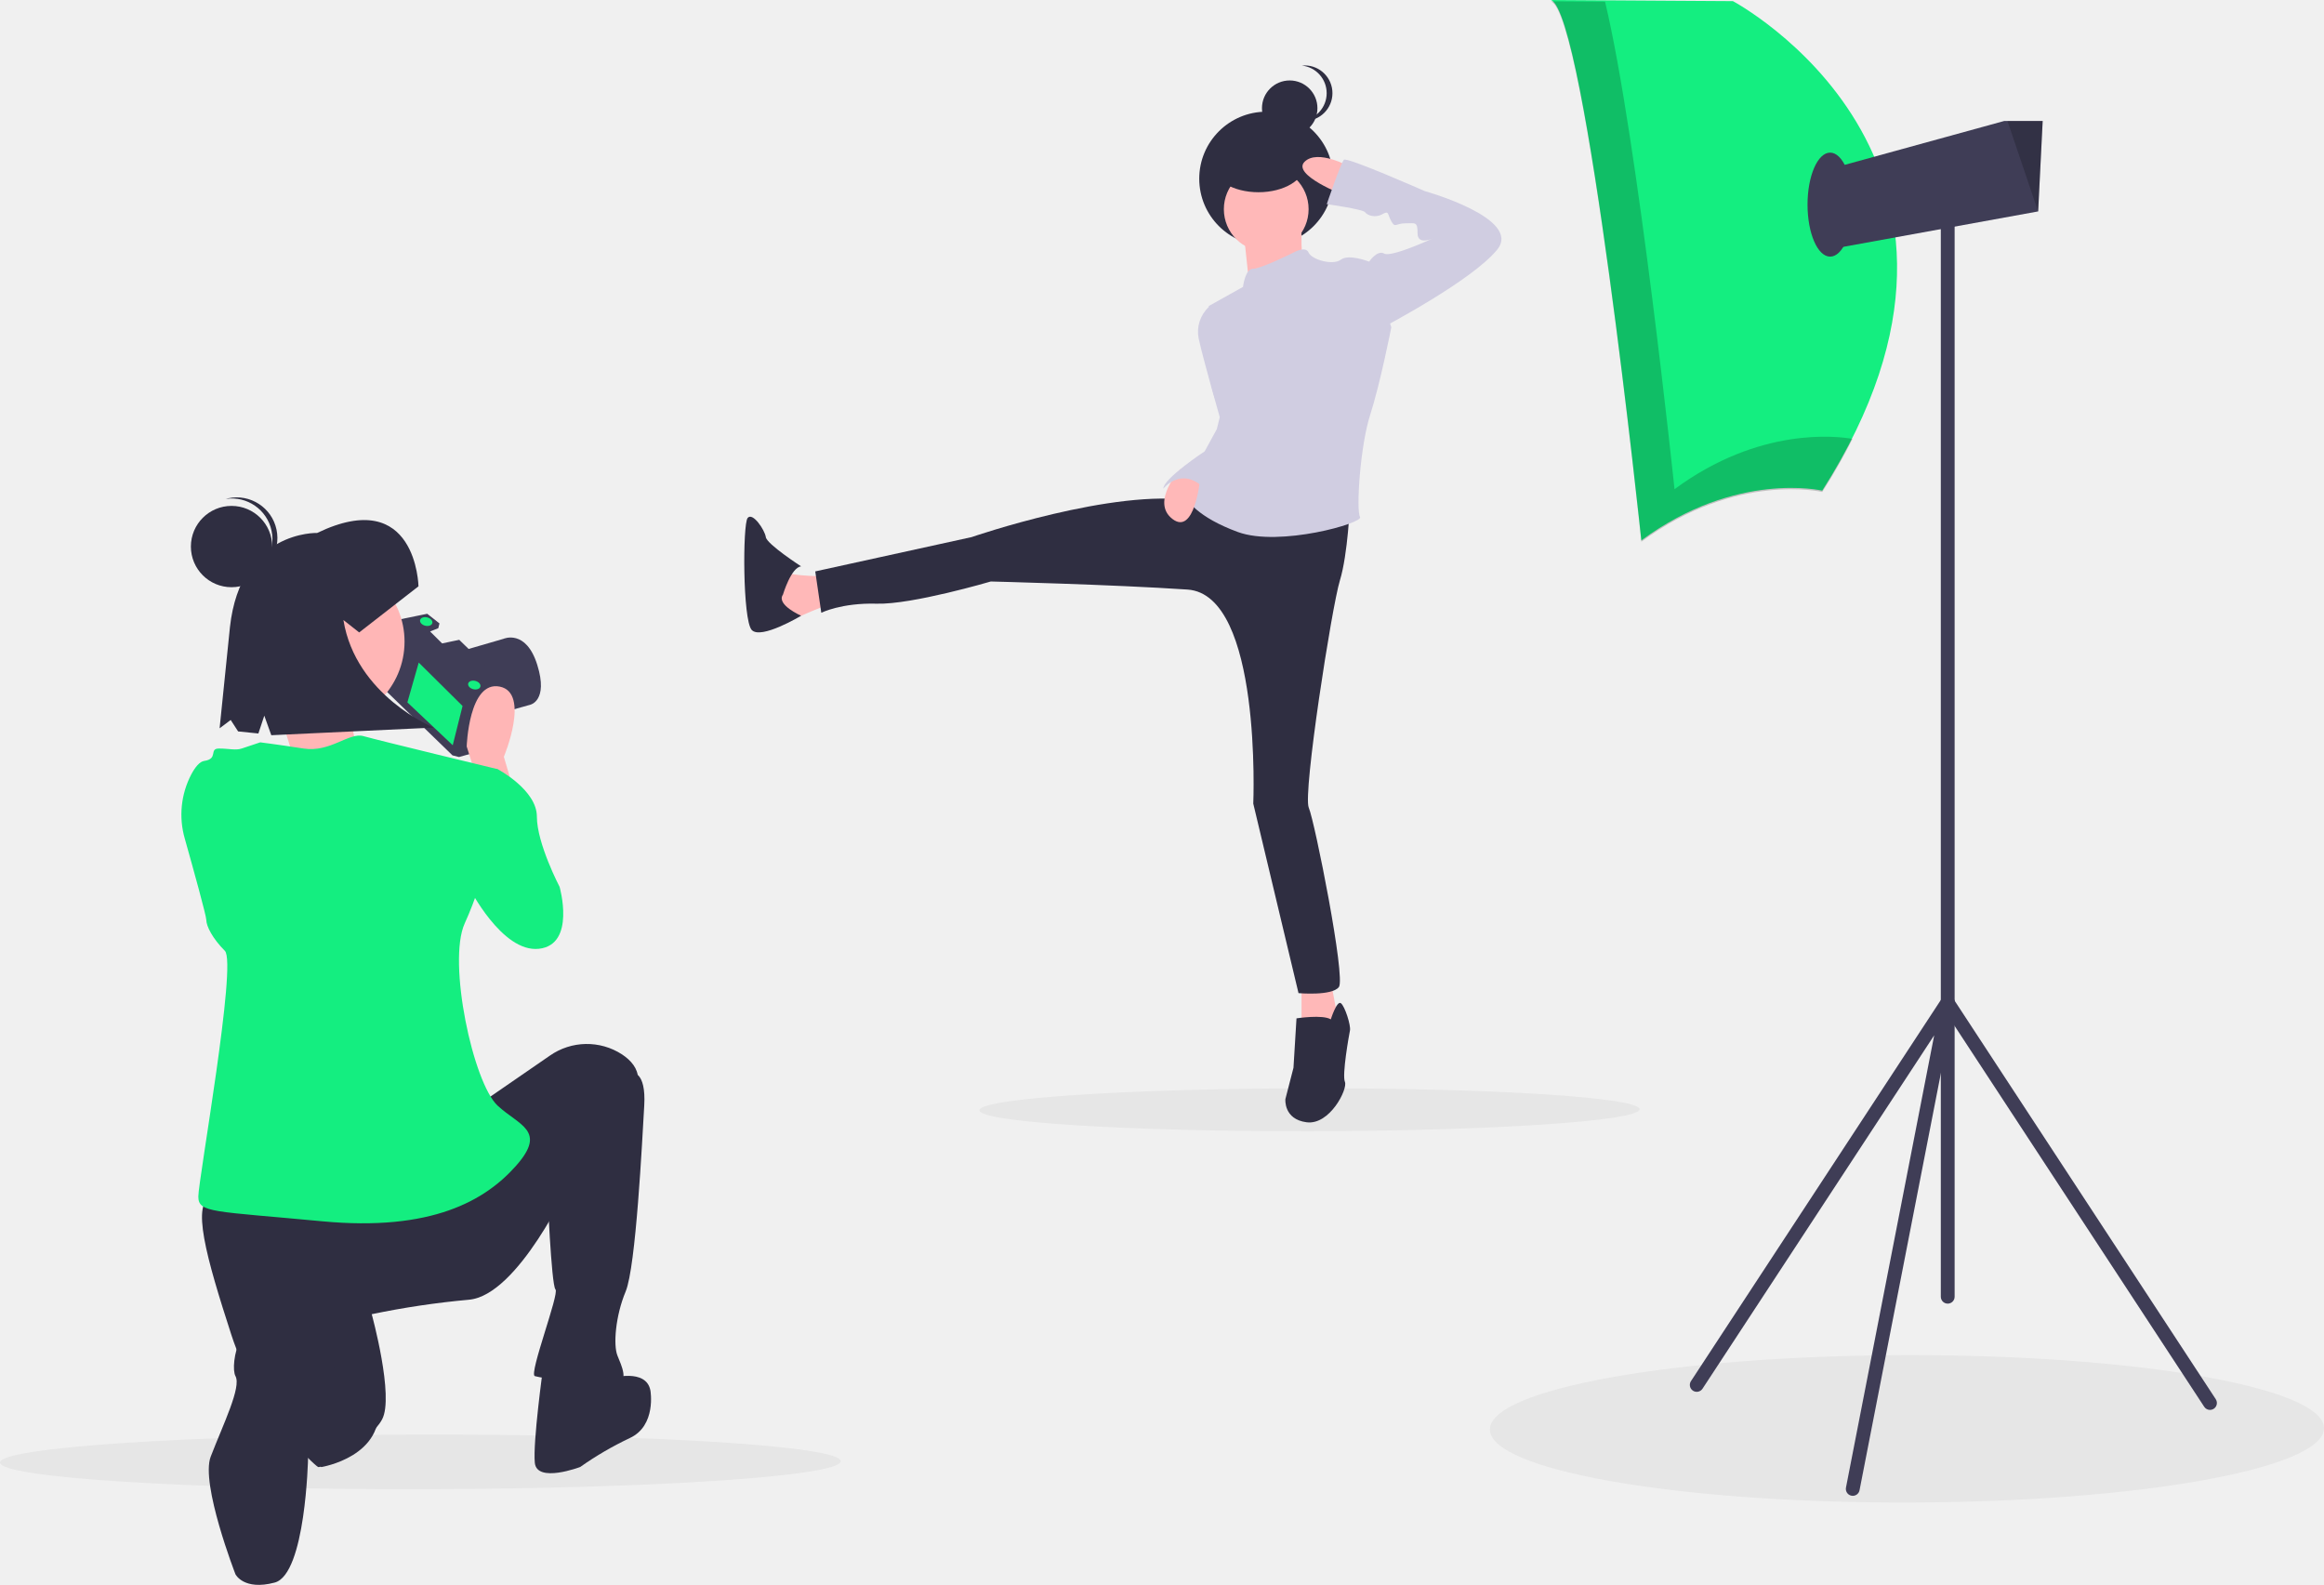
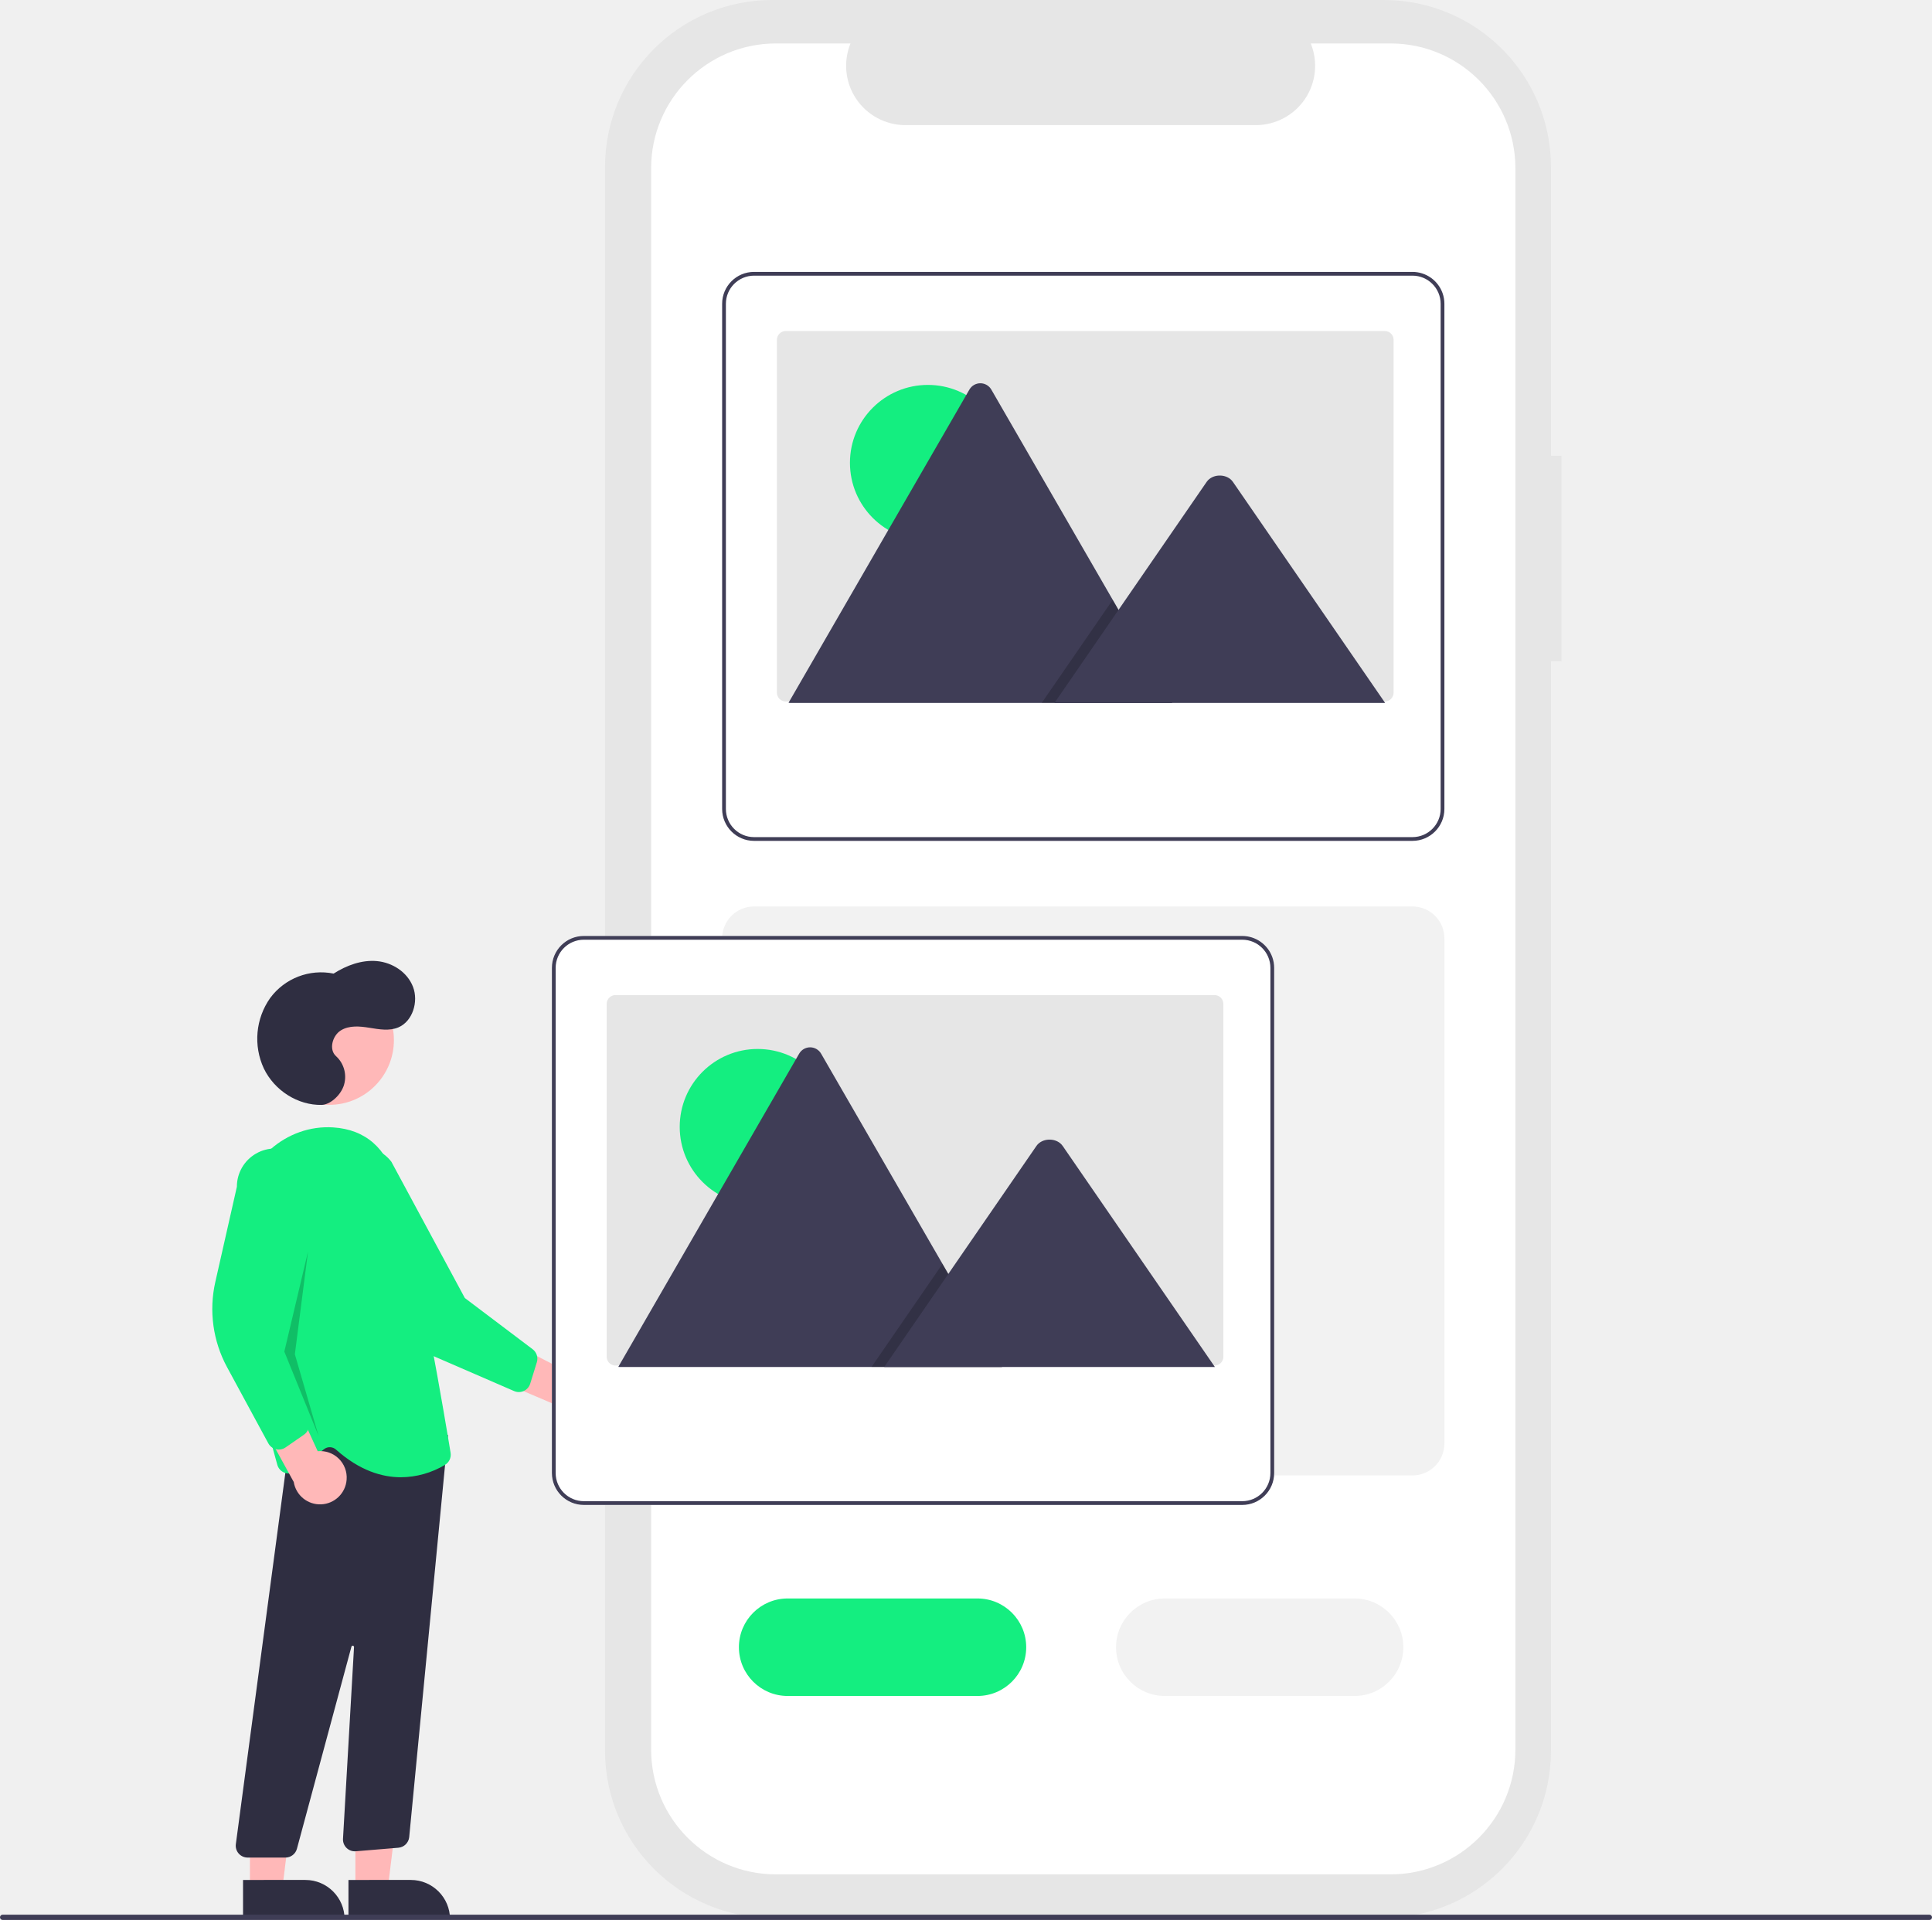
- <svg xmlns="http://www.w3.org/2000/svg" data-name="Layer 1" width="994.405" height="678.133" viewBox="0 0 994.405 678.133">
-   <ellipse cx="282.662" cy="736.435" rx="179.865" ry="11.69" transform="translate(-103.979 -110.4788) rotate(-0.09196)" fill="#e6e6e6" />
-   <ellipse cx="663.127" cy="585.772" rx="141.228" ry="9.179" transform="translate(-103.7366 -109.8683) rotate(-0.09196)" fill="#e6e6e6" />
-   <ellipse cx="918.756" cy="722.299" rx="178.447" ry="31.534" transform="translate(-103.9554 -109.4578) rotate(-0.09196)" fill="#e6e6e6" />
-   <path d="M309.35,418.143l20.253-5.639s7.933-1.584,3.086-17.077-14.461-11.157-14.461-11.157l-17.966,5.22-7.093,2.191,9.98,14.002.837,9.332Z" transform="translate(-102.7973 -110.9334)" fill="#3f3d56" />
-   <polygon points="167.418 266.274 161.064 291.656 193.622 323.209 196.421 323.911 203.888 321.813 210.243 296.433 203.806 289.664 210.385 287.94 196.345 274.31 189.019 275.848 183.142 270.013 187.108 268.428 187.483 266.935 182.678 263.153 167.418 266.274" fill="#3f3d56" />
-   <polygon points="197.922 302.074 193.716 318.87 174.312 300.526 179.171 283.496 197.922 302.074" fill="#14ee80" />
-   <polygon points="167.418 266.274 166.527 269.833 198.902 301.328 201.701 302.029 208.936 300.071 209.334 300.063 210.243 296.433 203.806 289.664 210.385 287.94 196.345 274.31 189.019 275.848 183.142 270.013 187.108 268.428 187.483 266.935 182.678 263.153 167.418 266.274" fill="none" stroke="#3f3d56" stroke-miterlimit="10" />
-   <ellipse cx="285.171" cy="376.886" rx="1.828" ry="2.693" transform="translate(-252.4894 451.0471) rotate(-75.94348)" fill="#14ee80" />
-   <ellipse cx="305.739" cy="404.05" rx="1.828" ry="2.693" transform="translate(-263.2676 491.5655) rotate(-75.94348)" fill="#14ee80" />
-   <path d="M322.806,449.761l-4.417-15.017s11.483-27.383-1.767-30.033-14.133,25.617-14.133,25.617l5.3,16.783Z" transform="translate(-102.7973 -110.9334)" fill="#ffb6b6" />
-   <circle cx="138.008" cy="274.542" r="35.088" fill="#ffb6b6" />
-   <path d="M252.157,410.243s2.064,25.8,7.224,27.864-46.134,16.512-46.134,16.512l15.48-17.544s-6.498-26.832-13.722-33.024Z" transform="translate(-102.7973 -110.9334)" fill="#ffb6b6" />
-   <path d="M301.606,441.811l14.133-1.767s16.783,8.833,16.783,20.317,9.717,30.033,9.717,30.033,7.067,24.733-8.833,26.5S303.373,490.395,303.373,490.395Z" transform="translate(-102.7973 -110.9334)" fill="#14ee80" />
-   <path d="M309.556,582.261l28.492-19.628a27.607,27.607,0,0,1,30.888-.558c3.926,2.617,6.87,6.052,6.87,10.469,0,13.25-29.15,44.167-29.15,44.167S324.573,665.294,303.373,667.061a365.845,365.845,0,0,0-41.517,6.183s9.717,35.333,4.417,45.05-25.617,21.2-27.383,20.317-26.5-23.85-37.1-56.533-17.667-57.417-7.95-59.183S309.556,582.261,309.556,582.261Z" transform="translate(-102.7973 -110.9334)" fill="#2f2e41" />
-   <path d="M373.156,569.894s6.183-.883,5.3,14.133-3.533,68.9-7.95,79.5-5.3,22.967-3.533,27.383,5.3,11.483-.883,12.367-31.8-2.65-34.45-3.533,10.6-35.333,8.833-37.1-3.533-43.283-3.533-43.283Z" transform="translate(-102.7973 -110.9334)" fill="#2f2e41" />
-   <path d="M364.323,700.628s15.017-4.417,16.783,5.3c0,0,2.65,15.017-8.833,20.317a141.909,141.909,0,0,0-21.2,12.367s-18.55,7.067-19.433-1.767,3.533-40.633,3.533-40.633Z" transform="translate(-102.7973 -110.9334)" fill="#2f2e41" />
-   <path d="M264.506,711.227l-28.267-22.967s5.3,28.267-1.767,33.567l-3.228,9.437,9.039,7.394S268.04,734.194,264.506,711.227Z" transform="translate(-102.7973 -110.9334)" fill="#2f2e41" />
-   <path d="M224.756,672.361s18.55,5.3,15.9,23.85-6.048,38.703-6.048,38.703-1.019,49.63-14.269,53.163-16.783-3.533-16.783-3.533-15.062-38.782-10.6-50.35c5.4-14.001,13.182-29.723,10.6-34.45C201.016,695.093,205.323,669.711,224.756,672.361Z" transform="translate(-102.7973 -110.9334)" fill="#2f2e41" />
-   <path d="M214.156,428.561s7.067.883,18.55,2.65,19.433-7.067,25.617-5.3,57.417,14.133,57.417,14.133L311.308,474.019c-1.452,11.136-5.06,21.798-9.681,32.033-7.451,16.503,3.589,68.202,14.112,77.976,9.154,8.501,21.2,10.6,7.95,25.617S287.473,637.911,240.656,633.494s-53-3.533-53-10.6,16.661-99.816,11.361-105.116-7.95-10.6-7.95-13.25c0-1.771-5.526-21.699-9.19-34.718a37.107,37.107,0,0,1,2.765-27.528c1.658-3.103,3.555-5.486,5.542-5.77,6.183-.883,1.889-5.3,6.306-5.3s7.067.883,9.717,0Z" transform="translate(-102.7973 -110.9334)" fill="#14ee80" />
-   <path d="M281.86,361.807s-.799-43.36-43.36-22.835c0,0-32.726-1.154-37.306,40.243l-4.428,43.339,4.743-3.566,3.178,4.901,8.668.886,2.531-7.624,2.999,8.364,69.447-3.256s-33.324-13.614-38.594-46.033l6.748,5.31Z" transform="translate(-102.7973 -110.9334)" fill="#2f2e41" />
-   <circle cx="99.073" cy="233.859" r="17.395" fill="#2f2e41" />
-   <path d="M218.983,337.968a17.382,17.382,0,0,0-19.57-13.552c.349-.097.693-.204,1.052-.281a17.395,17.395,0,1,1,7.267,34.023c-.359.077-.717.12-1.075.173A17.382,17.382,0,0,0,218.983,337.968Z" transform="translate(-102.7973 -110.9334)" fill="#2f2e41" />
-   <circle cx="541.812" cy="76.467" r="28.674" fill="#2f2e41" />
-   <path d="M659.706,206.489s-.432,17.699,1.295,18.131-23.743,7.339-23.743,7.339l-2.59-24.175Z" transform="translate(-102.7973 -110.9334)" fill="#ffb8b8" />
-   <path d="M458.538,357.581s-18.994,0-19.426-2.158-4.317,17.699-4.317,17.699l7.77,2.59s14.678-6.475,15.973-6.475S458.538,357.581,458.538,357.581Z" transform="translate(-102.7973 -110.9334)" fill="#ffb8b8" />
-   <path d="M437.817,365.352s3.454-11.656,7.77-12.087c0,0-14.678-9.497-15.109-12.519s-5.612-10.792-7.77-8.202-2.158,43.601,1.727,47.918,21.153-6.068,21.153-6.068S434.795,369.669,437.817,365.352Z" transform="translate(-102.7973 -110.9334)" fill="#2f2e41" />
-   <polygon points="569.428 419.757 572.881 438.319 556.909 440.909 556.909 419.757 569.428 419.757" fill="#ffb8b8" />
-   <path d="M672.225,547.094s2.59-8.202,4.317-6.907,4.317,9.497,3.885,11.656-3.454,18.994-2.158,22.016-6.475,18.563-16.404,17.268-9.066-9.929-9.066-9.929l3.454-13.382,1.295-21.153S668.772,544.936,672.225,547.094Z" transform="translate(-102.7973 -110.9334)" fill="#2f2e41" />
-   <circle cx="551.843" cy="46.288" r="11.865" fill="#2f2e41" />
-   <path d="M670.46,150.795a11.866,11.866,0,0,0-10.629-11.801,11.986,11.986,0,0,1,1.236-.064,11.865,11.865,0,0,1,0,23.73,12.008,12.008,0,0,1-1.236-.064A11.866,11.866,0,0,0,670.46,150.795Z" transform="translate(-102.7973 -110.9334)" fill="#2f2e41" />
-   <circle cx="541.8" cy="89.512" r="18.131" fill="#ffb8b8" />
-   <path d="M680.427,326.5s-.863,21.585-4.317,32.809-15.904,91.158-13.314,97.202,15.904,72.884,12.883,76.77-17.268,2.59-17.268,2.59l-19.358-81.087s3.817-89.432-28.128-91.59-84.18-3.454-84.18-3.454-33.672,9.929-48.781,9.497-23.743,3.885-23.743,3.885L451.631,355.423l66.912-14.678s61.3-21.153,94.972-15.541S680.427,326.5,680.427,326.5Z" transform="translate(-102.7973 -110.9334)" fill="#2f2e41" />
-   <path d="M656.253,219.008s5.18-3.022,6.475,0,10.361,5.612,13.814,3.022,12.087.863,12.087.863l9.497,28.06s-4.749,24.175-9.066,37.557-6.044,41.011-4.317,43.601-34.535,12.951-52.235,6.475-21.585-13.814-21.585-13.814,19.426-27.628,12.951-40.579-1.295-27.628-1.295-27.628l-2.59-14.678,14.678-8.202s.863-7.77,4.317-7.77S656.253,219.008,656.253,219.008Z" transform="translate(-102.7973 -110.9334)" fill="#d0cde1" />
-   <path d="M626.466,242.32h-6.475a14.492,14.492,0,0,0-4.317,13.382c1.727,8.202,9.514,35.395,9.514,35.395l6.458-16.832Z" transform="translate(-102.7973 -110.9334)" fill="#d0cde1" />
-   <path d="M607.871,311.647s-12.919,13.989-3.422,21.328,11.837-16.836,11.837-16.836Z" transform="translate(-102.7973 -110.9334)" fill="#ffb8b8" />
-   <path d="M626.466,282.467l-3.022,12.087-5.18,9.497s-17.699,11.656-17.699,15.973c0,0,7.77-9.929,17.699,0l8.85-21.369Z" transform="translate(-102.7973 -110.9334)" fill="#d0cde1" />
-   <ellipse cx="538.477" cy="70.387" rx="19.775" ry="11.865" fill="#2f2e41" />
-   <path d="M680.427,182.315s-13.814-7.77-19.426-2.158,16.836,14.246,16.836,14.246Z" transform="translate(-102.7973 -110.9334)" fill="#ffb8b8" />
-   <path d="M685.608,225.052l3.022-2.158s3.454-5.18,6.475-3.454,20.721-6.475,20.721-6.475-6.475,3.022-6.475-2.158-.863-4.317-5.18-4.317-4.317,2.158-6.044-.863-.863-4.749-3.885-3.022-6.475.432-7.339-.863-16.404-3.454-16.404-3.454,6.044-17.699,7.339-18.994,34.535,13.383,34.535,13.383,41.874,11.656,31.082,25.038-49.645,33.672-49.645,33.672Z" transform="translate(-102.7973 -110.9334)" fill="#d0cde1" />
-   <path d="M766.407,110.933l77.881.484s128.189,68.206,38.215,209.455c0,0-36.764-8.707-77.397,21.284C805.106,342.157,781.403,116.254,766.407,110.933Z" transform="translate(-102.7973 -110.9334)" fill="#14ee80" />
-   <path d="M789.574,111.64c13.953,58.283,29.726,208.605,29.726,208.605,36.303-26.795,69.493-22.703,76.16-21.526a257.991,257.991,0,0,1-12.958,22.716s-36.764-8.707-77.397,21.284c0,0-23.703-225.902-38.698-231.223Z" transform="translate(-102.7973 -110.9334)" opacity="0.2" style="isolation:isolate" />
-   <polygon points="780.189 73.043 786.961 105.937 872.069 90.467 872.097 90.457 874.032 51.759 857.586 51.759 780.189 73.043" fill="#3f3d56" />
-   <polygon points="858.959 51.759 872.069 90.467 872.097 90.457 874.032 51.759 858.959 51.759" opacity="0.2" style="isolation:isolate" />
-   <ellipse cx="783.091" cy="87.555" rx="9.675" ry="22.252" fill="#3f3d56" />
-   <path d="M936.197,668.729a2.957,2.957,0,0,1-2.957-2.957V198.489a2.957,2.957,0,1,1,5.914,0V665.772a2.957,2.957,0,0,1-2.957,2.957Z" transform="translate(-102.7973 -110.9334)" fill="#3f3d56" />
-   <path d="M895.567,750.964a2.956,2.956,0,0,1-2.906-3.523l37.748-193.52L831.282,705.125a2.957,2.957,0,1,1-4.946-3.244h0L933.723,538.079a2.958,2.958,0,0,1,5.376,2.188L898.466,748.573A2.959,2.959,0,0,1,895.567,750.964Z" transform="translate(-102.7973 -110.9334)" fill="#3f3d56" />
-   <path d="M1048.424,714.2a2.953,2.953,0,0,1-2.475-1.337L933.723,541.623a2.957,2.957,0,1,1,4.946-3.241h0l112.226,171.24a2.957,2.957,0,0,1-2.471,4.578Z" transform="translate(-102.7973 -110.9334)" fill="#3f3d56" />
+ <svg xmlns="http://www.w3.org/2000/svg" data-name="Layer 1" width="733" height="728.586" viewBox="0 0 733 728.586">
+   <path d="M460.453,606.125a10.056,10.056,0,0,0-15.32-1.744l-31.754-16.39,1.974,18.464,29.852,12.734a10.11,10.11,0,0,0,15.249-13.064Z" transform="translate(-233.5 -85.7069)" fill="#ffb8b8" />
+   <path d="M432.233,613.557a4.505,4.505,0,0,1-3.669.039L398.402,600.512a46.373,46.373,0,0,1-23.462-22.698L359.083,544.343a14.497,14.497,0,1,1,22.901-17.781l27.873,51.714,25.737,19.442a4.515,4.515,0,0,1,1.587,4.921l-2.526,8.159a4.506,4.506,0,0,1-1.524,2.211A4.455,4.455,0,0,1,432.233,613.557Z" transform="translate(-233.5 -85.7069)" fill="#14ee80" />
+   <circle cx="124.885" cy="394.711" r="24.561" fill="#ffb8b8" />
+   <polygon points="134.833 716.908 147.093 716.907 152.925 669.619 134.831 669.62 134.833 716.908" fill="#ffb8b8" />
+   <path d="M365.706,799.111h38.531a0,0,0,0,1,0,0v14.887a0,0,0,0,1,0,0H380.593a14.887,14.887,0,0,1-14.887-14.887v0A0,0,0,0,1,365.706,799.111Z" transform="translate(536.4803 1527.384) rotate(179.9974)" fill="#2f2e41" />
+   <polygon points="94.833 716.908 107.093 716.907 112.925 669.619 94.831 669.62 94.833 716.908" fill="#ffb8b8" />
+   <path d="M325.706,799.111h38.531a0,0,0,0,1,0,0v14.887a0,0,0,0,1,0,0H340.593a14.887,14.887,0,0,1-14.887-14.887v0A0,0,0,0,1,325.706,799.111Z" transform="translate(456.4803 1527.386) rotate(179.9974)" fill="#2f2e41" />
+   <path d="M324.052,789.079a4.499,4.499,0,0,1-1.075-3.559l21.465-160.985,53.329,9.057,5.691-3.415L388.745,782.921a4.512,4.512,0,0,1-4.096,3.964l-16.148,1.346a4.499,4.499,0,0,1-4.866-4.742l4.181-72.742a.5.5,0,0,0-.982-.16l-20.683,76.7a4.508,4.508,0,0,1-4.345,3.329H327.438A4.498,4.498,0,0,1,324.052,789.079Z" transform="translate(-233.5 -85.7069)" fill="#2f2e41" />
+   <path d="M360.985,635.804a3.533,3.533,0,0,0-4.516-.188l-10.662,8.293a4.496,4.496,0,0,1-7.087-2.307c-5.23-18.315-17.078-64.418-14.159-96.866,1.655-18.393,17.537-32.371,35.405-31.198,12.216.814,20.252,7.861,23.886,20.944,8.923,32.122,18.728,91.044,20.603,102.53a4.48,4.48,0,0,1-2.136,4.589A32.939,32.939,0,0,1,385.626,646.298C378.507,646.298,369.971,643.819,360.985,635.804Z" transform="translate(-233.5 -85.7069)" fill="#14ee80" />
+   <path d="M365.008,647.23a10.056,10.056,0,0,0-10.979-10.827l-14.872-32.493-9.842,15.747,15.631,28.442a10.11,10.11,0,0,0,20.061-.869Z" transform="translate(-233.5 -85.7069)" fill="#ffb8b8" />
+   <path d="M338.216,635.663a4.505,4.505,0,0,1-2.911-2.233l-15.659-28.909a46.373,46.373,0,0,1-4.454-32.339l8.178-36.123a14.497,14.497,0,1,1,28.993.142l-9.981,57.893,8.254,31.181a4.515,4.515,0,0,1-1.789,4.852l-7.023,4.861a4.506,4.506,0,0,1-2.564.8A4.454,4.454,0,0,1,338.216,635.663Z" transform="translate(-233.5 -85.7069)" fill="#14ee80" />
+   <polygon points="116.869 474.908 107.869 512.908 120.869 544.908 111.869 513.908 116.869 474.908" opacity="0.2" />
+   <path d="M355.567,504.995c-9.008.204-17.909-5.398-21.972-13.828a26.813,26.813,0,0,1,2.417-26.745,23.999,23.999,0,0,1,24.059-9.256c4.954-3.153,10.714-5.275,16.487-4.735s11.482,4.132,13.641,9.771-.16,13.07-5.528,15.362c-3.441,1.469-7.327.757-11.0.164s-7.679-.979-10.875,1.007-4.633,7.312-1.77,9.796a10.654,10.654,0,0,1,2.829,11.365C362.415,501.795,358.489,504.928,355.567,504.995Z" transform="translate(-233.5 -85.7069)" fill="#2f2e41" />
+   <path d="M825.934,258.654h-3.999V149.109A63.402,63.402,0,0,0,758.533,85.707H526.446a63.402,63.402,0,0,0-63.402,63.402V750.083a63.402,63.402,0,0,0,63.402,63.402H758.533a63.402,63.402,0,0,0,63.402-63.402V336.63h3.999Z" transform="translate(-233.5 -85.7069)" fill="#e6e6e6" />
+   <path d="M808.44,149.551v600.09a47.351,47.351,0,0,1-47.35,47.35h-233.2a47.351,47.351,0,0,1-47.35-47.35v-600.09a47.351,47.351,0,0,1,47.35-47.35h28.29a22.507,22.507,0,0,0,20.83,30.99h132.96a22.507,22.507,0,0,0,20.83-30.99h30.29A47.351,47.351,0,0,1,808.44,149.551Z" transform="translate(-233.5 -85.7069)" fill="#fff" />
+   <path d="M780.79,437.701a12.132,12.132,0,0,0-11.392-8.01H519.583a12.1,12.1,0,0,0-12.104,12.104V633.5A12.121,12.121,0,0,0,519.583,645.604H769.398a12.121,12.121,0,0,0,12.104-12.104V441.795A12.012,12.012,0,0,0,780.79,437.701Z" transform="translate(-233.5 -85.7069)" fill="#f2f2f2" />
+   <path d="M780.79,196.898a12.132,12.132,0,0,0-11.392-8.01H519.583a12.1,12.1,0,0,0-12.104,12.104V392.697a12.121,12.121,0,0,0,12.104,12.104H769.398a12.121,12.121,0,0,0,12.104-12.104V200.992A12.012,12.012,0,0,0,780.79,196.898Z" transform="translate(-233.5 -85.7069)" fill="#fff" />
+   <path d="M780.79,196.898a12.132,12.132,0,0,0-11.392-8.01H519.583a12.1,12.1,0,0,0-12.104,12.104V392.697a12.121,12.121,0,0,0,12.104,12.104H769.398a12.121,12.121,0,0,0,12.104-12.104V200.992A12.012,12.012,0,0,0,780.79,196.898Zm-.712,195.799a10.693,10.693,0,0,1-10.68,10.68H519.583a10.693,10.693,0,0,1-10.68-10.68V200.992a10.693,10.693,0,0,1,10.68-10.68H769.398a10.693,10.693,0,0,1,10.68,10.68Z" transform="translate(-233.5 -85.7069)" fill="#3f3d56" />
+   <path d="M762.235,214.683V348.545a3.369,3.369,0,0,1-3.368,3.37H531.627a2.841,2.841,0,0,1-.483-.038,3.367,3.367,0,0,1-2.887-3.333V214.683a3.369,3.369,0,0,1,3.368-3.37H758.865a3.369,3.369,0,0,1,3.37,3.368Z" transform="translate(-233.5 -85.7069)" fill="#e6e6e6" />
+   <circle cx="352.037" cy="175.631" r="29.567" fill="#14ee80" />
+   <path d="M678.255,352.452H533.21a2.957,2.957,0,0,1-.542-.043l68.6-118.825a4.803,4.803,0,0,1,8.361,0l46.039,79.741,2.206,3.816Z" transform="translate(-233.5 -85.7069)" fill="#3f3d56" />
+   <polygon points="444.755 266.745 395.233 266.745 419.543 231.433 421.293 228.89 422.168 227.618 424.373 231.433 444.755 266.745" opacity="0.2" style="isolation:isolate" />
+   <path d="M759.015,352.452H633.563l24.31-35.311,1.749-2.544L691.301,268.579c2.077-3.016,7.073-3.204,9.515-.569a5.726,5.726,0,0,1,.456.569Z" transform="translate(-233.5 -85.7069)" fill="#3f3d56" />
+   <path d="M716.205,448.898a12.132,12.132,0,0,0-11.392-8.01H454.998a12.1,12.1,0,0,0-12.104,12.104V644.697a12.121,12.121,0,0,0,12.104,12.104H704.813a12.121,12.121,0,0,0,12.104-12.104V452.992A12.012,12.012,0,0,0,716.205,448.898Z" transform="translate(-233.5 -85.7069)" fill="#fff" />
+   <path d="M716.205,448.898a12.132,12.132,0,0,0-11.392-8.01H454.998a12.1,12.1,0,0,0-12.104,12.104V644.697a12.121,12.121,0,0,0,12.104,12.104H704.813a12.121,12.121,0,0,0,12.104-12.104V452.992A12.012,12.012,0,0,0,716.205,448.898Zm-.712,195.799A10.693,10.693,0,0,1,704.813,655.377H454.998a10.693,10.693,0,0,1-10.68-10.68V452.992a10.693,10.693,0,0,1,10.68-10.68H704.813a10.693,10.693,0,0,1,10.68,10.68Z" transform="translate(-233.5 -85.7069)" fill="#3f3d56" />
+   <path d="M697.65,466.683V600.545a3.369,3.369,0,0,1-3.368,3.37H467.042a2.841,2.841,0,0,1-.483-.038,3.367,3.367,0,0,1-2.887-3.333V466.683a3.369,3.369,0,0,1,3.368-3.37H694.28a3.369,3.369,0,0,1,3.37,3.368Z" transform="translate(-233.5 -85.7069)" fill="#e6e6e6" />
+   <circle cx="287.452" cy="427.631" r="29.567" fill="#14ee80" />
+   <path d="M613.67,604.452H468.625a2.957,2.957,0,0,1-.542-.043l68.6-118.825a4.803,4.803,0,0,1,8.361,0l46.039,79.741,2.206,3.816Z" transform="translate(-233.5 -85.7069)" fill="#3f3d56" />
+   <polygon points="380.17 518.745 330.648 518.745 354.958 483.433 356.708 480.89 357.583 479.618 359.789 483.433 380.17 518.745" opacity="0.2" style="isolation:isolate" />
+   <path d="M694.43,604.452H568.978l24.31-35.311,1.749-2.544L626.716,520.579c2.077-3.016,7.073-3.204,9.515-.569a5.725,5.725,0,0,1,.456.569Z" transform="translate(-233.5 -85.7069)" fill="#3f3d56" />
+   <path d="M604.342,729.293h-72a18.5,18.5,0,0,1,0-37h72a18.5,18.5,0,0,1,0,37Z" transform="translate(-233.5 -85.7069)" fill="#14ee80" />
+   <path d="M747.422,729.293h-72a18.5,18.5,0,0,1,0-37h72a18.5,18.5,0,0,1,0,37Z" transform="translate(-233.5 -85.7069)" fill="#f2f2f2" />
+   <path d="M965.5,814.293h-731a1,1,0,1,1,0-2h731a1,1,0,0,1,0,2Z" transform="translate(-233.5 -85.7069)" fill="#3f3d56" />
</svg>
